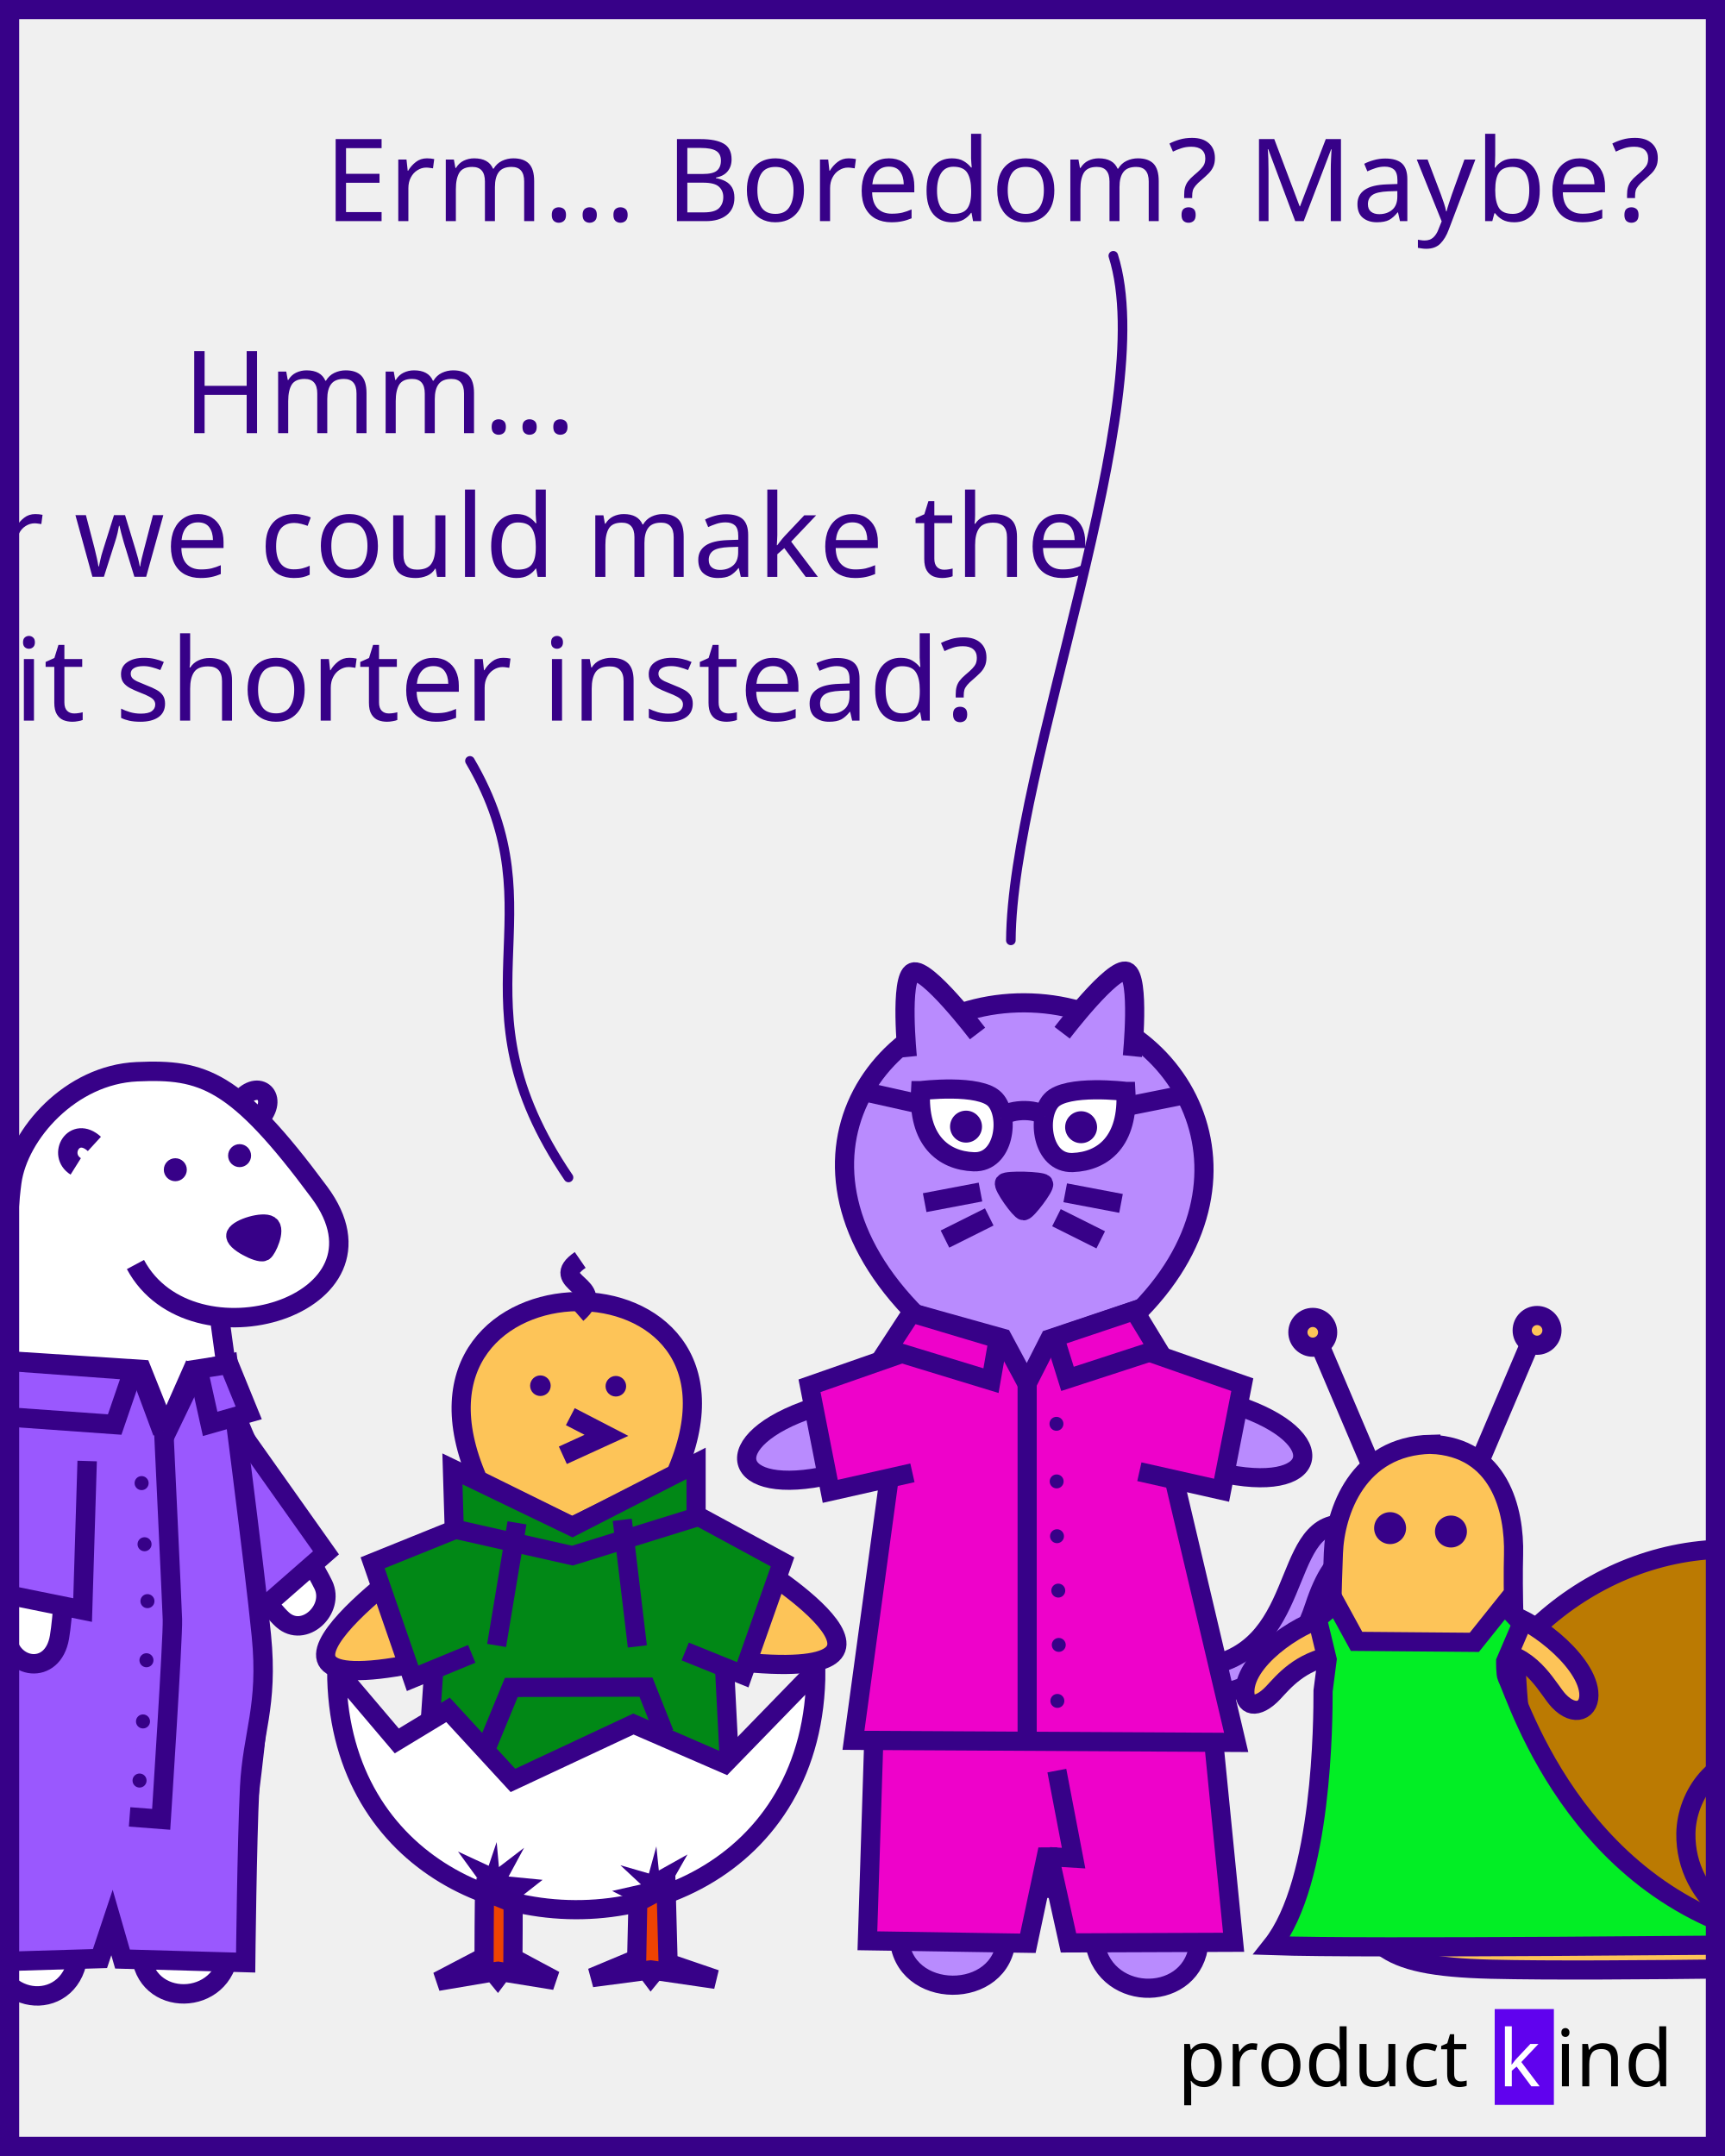
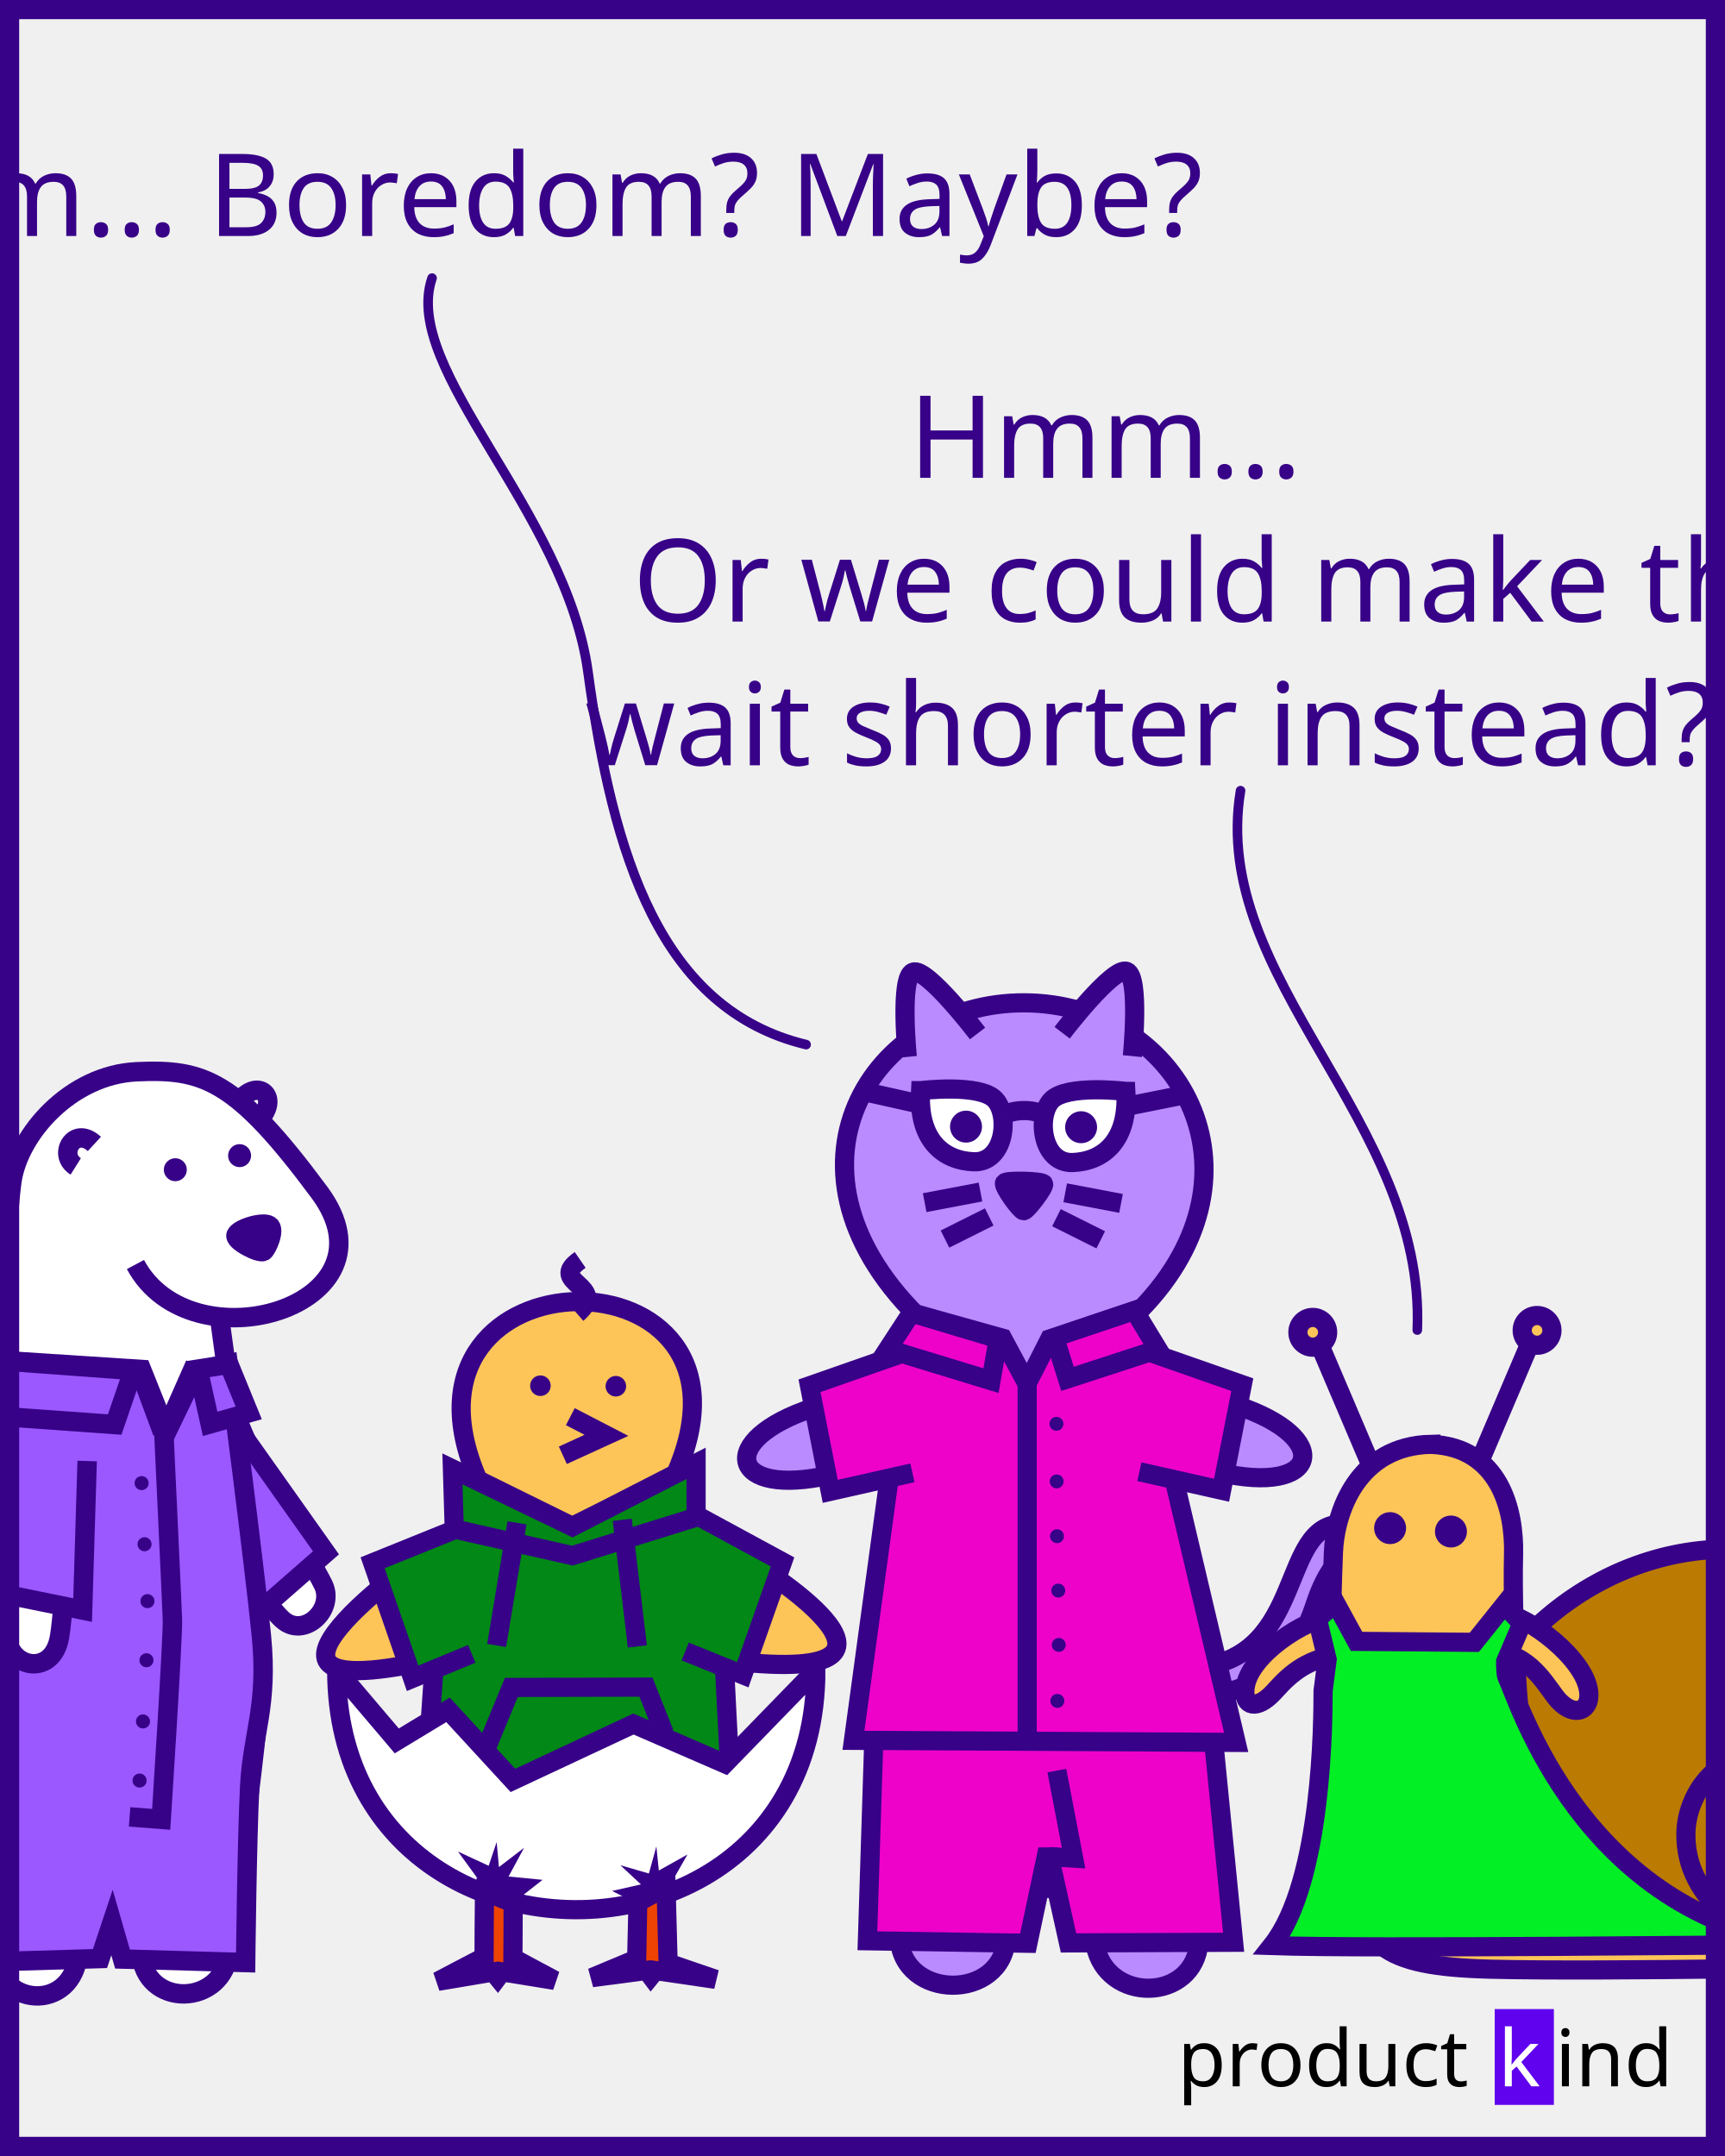
<svg xmlns="http://www.w3.org/2000/svg" width="1080" height="1350" viewBox="0 0 285.75 357.188" version="1.1" id="svg1">
  <defs id="defs1">
    <rect x="337.606" y="293.087" width="868.13" height="871.84" id="rect26" />
    <rect x="358.011" y="335.751" width="877.405" height="734.572" id="rect25" />
    <rect x="418.448" y="244.753" width="748.074" height="801.367" id="rect16" />
    <clipPath clipPathUnits="userSpaceOnUse" id="clipPath32">
      <rect style="fill:none;fill-opacity:1;fill-rule:nonzero;stroke:#370188;stroke-width:3.175;stroke-dasharray:none;stroke-opacity:1" id="rect33" width="282.575" height="354.012" x="1.587" y="15.875" />
    </clipPath>
    <clipPath clipPathUnits="userSpaceOnUse" id="clipPath33">
      <rect style="fill:none;fill-opacity:1;fill-rule:nonzero;stroke:#370188;stroke-width:3.175;stroke-dasharray:none;stroke-opacity:1" id="rect34" width="282.575" height="354.012" x="1.587" y="15.875" transform="scale(-1,1)" />
    </clipPath>
    <clipPath clipPathUnits="userSpaceOnUse" id="clipPath34">
      <rect style="fill:none;fill-opacity:1;fill-rule:nonzero;stroke:#370188;stroke-width:3.175;stroke-dasharray:none;stroke-opacity:1" id="rect35" width="282.575" height="354.012" x="1.587" y="15.875" />
    </clipPath>
    <clipPath clipPathUnits="userSpaceOnUse" id="clipPath35">
      <rect style="fill:none;fill-opacity:1;fill-rule:nonzero;stroke:#370188;stroke-width:3.175;stroke-dasharray:none;stroke-opacity:1" id="rect36" width="282.575" height="354.012" x="1.587" y="15.875" />
    </clipPath>
    <clipPath clipPathUnits="userSpaceOnUse" id="clipPath1">
      <rect style="fill:none;fill-opacity:1;fill-rule:nonzero;stroke:#370188;stroke-width:0.695;stroke-dasharray:none;stroke-opacity:1" id="rect2" width="61.881" height="77.525" x="-167.024" y="-16.952" transform="scale(-1,1)" />
    </clipPath>
    <clipPath clipPathUnits="userSpaceOnUse" id="clipPath2">
      <rect style="fill:none;fill-opacity:1;fill-rule:nonzero;stroke:#370188;stroke-width:3.175;stroke-dasharray:none;stroke-opacity:1" id="rect3" width="282.575" height="354.012" x="1.587" y="1.587" />
    </clipPath>
    <clipPath clipPathUnits="userSpaceOnUse" id="clipPath3">
      <rect style="fill:none;fill-opacity:1;fill-rule:nonzero;stroke:#370188;stroke-width:3.175;stroke-dasharray:none;stroke-opacity:1" id="rect4" width="282.575" height="354.012" x="-61.913" y="1.587" />
    </clipPath>
    <clipPath clipPathUnits="userSpaceOnUse" id="clipPath6">
      <rect style="fill:none;fill-opacity:1;fill-rule:nonzero;stroke:#370188;stroke-width:3.175;stroke-dasharray:none;stroke-opacity:1" id="rect6" width="282.575" height="354.012" x="-166.959" y="-51.588" transform="rotate(-22.343)" />
    </clipPath>
    <clipPath clipPathUnits="userSpaceOnUse" id="clipPath5">
      <rect style="fill:none;fill-opacity:1;fill-rule:nonzero;stroke:#370188;stroke-width:3.175;stroke-dasharray:none;stroke-opacity:1" id="rect5" width="282.575" height="354.012" x="1.587" y="1.587" />
    </clipPath>
    <clipPath clipPathUnits="userSpaceOnUse" id="clipPath10">
      <rect style="fill:none;fill-opacity:1;fill-rule:nonzero;stroke:#370188;stroke-width:3.175;stroke-dasharray:none;stroke-opacity:1" id="rect10" width="282.575" height="354.012" x="123.641" y="-18.538" />
    </clipPath>
    <clipPath clipPathUnits="userSpaceOnUse" id="clipPath6-6">
      <rect style="fill:none;fill-opacity:1;fill-rule:nonzero;stroke:#370188;stroke-width:3.175;stroke-dasharray:none;stroke-opacity:1" id="rect6-2" width="282.575" height="354.012" x="-166.959" y="-51.588" transform="rotate(-22.343)" />
    </clipPath>
    <clipPath clipPathUnits="userSpaceOnUse" id="clipPath11">
      <rect style="fill:none;fill-opacity:1;fill-rule:nonzero;stroke:#370188;stroke-width:3.175;stroke-dasharray:none;stroke-opacity:1" id="rect11" width="282.575" height="354.012" x="-113.731" y="22.555" />
    </clipPath>
  </defs>
  <g id="layer1">
    <text xml:space="preserve" transform="scale(0.2645833)" id="text16" style="font-style:normal;font-variant:normal;font-weight:bold;font-stretch:normal;font-size:60px;font-family:'Josefin Slab';-inkscape-font-specification:'Josefin Slab Bold';text-align:start;letter-spacing:0px;word-spacing:0px;writing-mode:lr-tb;direction:ltr;white-space:pre;shape-inside:url(#rect16);display:inline;fill:#000000;fill-opacity:0;stroke:#370188;stroke-width:12;stroke-opacity:1" />
    <text xml:space="preserve" transform="scale(0.2645833)" id="text25" style="font-style:normal;font-variant:normal;font-weight:bold;font-stretch:normal;font-size:60px;font-family:'Josefin Slab';-inkscape-font-specification:'Josefin Slab Bold';text-align:start;letter-spacing:0px;word-spacing:0px;writing-mode:lr-tb;direction:ltr;white-space:pre;shape-inside:url(#rect25);display:inline;fill:#000000;fill-opacity:0;stroke:#370188;stroke-width:12;stroke-opacity:1" />
    <text xml:space="preserve" transform="scale(0.2645833)" id="text26" style="font-style:normal;font-variant:normal;font-weight:bold;font-stretch:normal;font-size:60px;font-family:'Josefin Slab';-inkscape-font-specification:'Josefin Slab Bold';text-align:start;letter-spacing:0px;word-spacing:0px;writing-mode:lr-tb;direction:ltr;white-space:pre;shape-inside:url(#rect26);display:inline;fill:#000000;fill-opacity:0;stroke:#370188;stroke-width:12;stroke-opacity:1" />
    <rect width="9.802" height="15.875" rx="0" ry="0" fill="#6002ee" stroke-width="0" id="rect1-3-4-39-4-2-0-5-6" x="247.601" y="332.846" />
    <text font-family="Montserrat" font-size="618.11px" font-weight="200" stroke-width="0" fill="#33333" id="text3-0-3-0-0-5-3-3-2" x="248.337" y="345.427" style="font-style:normal;font-variant:normal;font-weight:300;font-stretch:normal;font-size:13.077px;font-family:Montserrat;-inkscape-font-specification:'Montserrat Light'" transform="scale(0.9993897,1.000611)">
      <tspan y="345.427" font-weight="200" stroke-width="0" id="tspan1-4-8-6-2-1-2-5-9" style="font-style:normal;font-variant:normal;font-weight:300;font-stretch:normal;font-size:13.077px;font-family:Montserrat;-inkscape-font-specification:'Montserrat Light'">
        <tspan style="font-style:normal;font-variant:normal;font-weight:300;font-stretch:normal;font-size:13.077px;font-family:Montserrat;-inkscape-font-specification:'Montserrat Light';fill:#ffffff;fill-opacity:1;stroke-width:0" id="tspan3-6-3-13-5-2-1-6-6">k</tspan>
      </tspan>
    </text>
    <text dx="0" dy="0" font-family="Montserrat" font-size="465.256px" font-weight="200" stroke-width="0" fill="#33333" id="text3-0-3-6-8-4-0-8-9" x="195.177" y="345.427" style="font-style:normal;font-variant:normal;font-weight:300;font-stretch:normal;font-size:13.077px;font-family:Montserrat;-inkscape-font-specification:'Montserrat Light'" transform="scale(0.9993897,1.000611)">
      <tspan y="345.427" font-weight="200" stroke-width="0" id="tspan1-4-8-3-9-0-0-6-9" style="font-style:normal;font-variant:normal;font-weight:300;font-stretch:normal;font-size:13.077px;font-family:Montserrat;-inkscape-font-specification:'Montserrat Light'">product</tspan>
    </text>
    <text font-family="Montserrat" font-size="465.256px" font-weight="200" stroke-width="0" fill="#33333" id="text3-0-3-6-4-3-4-3-7-8" x="257.784" y="345.427" style="font-style:normal;font-variant:normal;font-weight:300;font-stretch:normal;font-size:13.077px;font-family:Montserrat;-inkscape-font-specification:'Montserrat Light'" transform="scale(0.9993897,1.000611)">
      <tspan y="345.427" font-weight="200" stroke-width="0" id="tspan1-4-8-3-6-9-9-9-7-0" style="font-style:normal;font-variant:normal;font-weight:300;font-stretch:normal;font-size:13.077px;font-family:Montserrat;-inkscape-font-specification:'Montserrat Light'">ind</tspan>
    </text>
-     <path style="fill:none;fill-opacity:1;stroke:#370188;stroke-width:1.587;stroke-linecap:round;stroke-dasharray:none;stroke-opacity:1" d="m 167.45,155.792 c 0.198,-29.044 24.786,-88.72 16.972,-113.417" id="path13-1-4" />
-     <path style="fill:none;fill-opacity:1;stroke:#370188;stroke-width:1.587;stroke-linecap:round;stroke-dasharray:none;stroke-opacity:1" d="M 94.175,195.072 C 74.023,165.411 93.061,151.986 77.847,126.056" id="path13-1-4-5" />
+     <path style="fill:none;fill-opacity:1;stroke:#370188;stroke-width:1.587;stroke-linecap:round;stroke-dasharray:none;stroke-opacity:1" d="M 133.533,173.059 C 109.378,167.237 101.544,141.851 97.411,111.387 93.776,84.596 66.374,61.244 71.57,46.074" id="path13-1-4" />
+     <path style="fill:none;fill-opacity:1;stroke:#370188;stroke-width:1.587;stroke-linecap:round;stroke-dasharray:none;stroke-opacity:1" d="m 234.778,220.356 c 1.415,-34.758 -34.483,-58.087 -29.279,-89.367" id="path13-1-4-5" />
    <g id="g4" transform="translate(-199.6418,-16.67423)">
      <path style="fill:#b98bfe;fill-opacity:1;fill-rule:nonzero;stroke:#370188;stroke-width:3.175;stroke-dasharray:none;stroke-opacity:1" d="m 395.561,297.922 c 14.385,-0.257 19.432,-7.842 21.834,-15.155 3.224,-9.818 7.986,-11.955 12.587,-3.082 3.596,6.936 7.963,2.055 5.137,-2.055 -2.826,-4.11 -6.396,-10.617 -14.899,-8.22 -8.749,2.466 -4.881,24.146 -25.43,23.632" id="path68" />
      <path style="fill:#b98bfe;fill-opacity:1;fill-rule:nonzero;stroke:#370188;stroke-width:3.175;stroke-dasharray:none;stroke-opacity:1" d="m 404.455,249.498 c 16.196,5.324 13.876,14.982 -2.924,11.097" id="path61-9" />
      <path style="fill:#b98bfe;fill-opacity:1;fill-rule:nonzero;stroke:#370188;stroke-width:3.175;stroke-dasharray:none;stroke-opacity:1" d="m 334.314,249.917 c -16.196,5.324 -13.876,14.982 2.924,11.097" id="path61" />
      <path style="fill:#b98bfe;fill-opacity:1;fill-rule:nonzero;stroke:#370188;stroke-width:3.175;stroke-dasharray:none;stroke-opacity:1" d="m 351.664,234.763 c -25.533,-25.401 -6.656,-52.884 18.841,-51.926 25.116,0.944 40.37,29.177 17.009,51.856 3.854,24.969 10.08,70.524 10.631,104.674 -1.631,9.343 -16.161,8.978 -17.238,-1.437 -1.077,-10.415 -14.013,-11.941 -14.579,-0.167 -0.503,10.462 -17.311,10.416 -17.742,-0.192 -2.537,-17.451 1.063,-77.489 3.078,-102.808 z" id="path49" />
      <path style="fill:#370188;fill-opacity:1;fill-rule:nonzero;stroke:#370188;stroke-width:3.175;stroke-dasharray:none;stroke-opacity:1" d="m 369.203,217.264 c 0.532,0.011 3.573,-4.013 3.315,-4.463 -0.258,-0.45 -6.117,-0.632 -6.466,-0.151 -0.349,0.481 2.618,4.604 3.151,4.614 z" id="path51" />
      <path style="fill:#6002ee;fill-opacity:1;fill-rule:nonzero;stroke:#370188;stroke-width:3.175;stroke-dasharray:none;stroke-opacity:1" d="m 376.097,214.286 9.244,1.757" id="path52" />
      <path style="fill:#6002ee;fill-opacity:1;fill-rule:nonzero;stroke:#370188;stroke-width:3.175;stroke-dasharray:none;stroke-opacity:1" d="m 374.645,218.412 7.334,3.667" id="path53" />
      <path style="fill:#6002ee;fill-opacity:1;fill-rule:nonzero;stroke:#370188;stroke-width:3.175;stroke-dasharray:none;stroke-opacity:1" d="m 362.06,214.161 -9.244,1.757" id="path52-5" />
      <path style="fill:#6002ee;fill-opacity:1;fill-rule:nonzero;stroke:#370188;stroke-width:3.175;stroke-dasharray:none;stroke-opacity:1" d="m 363.512,218.287 -7.334,3.667" id="path53-5" />
      <path style="fill:#ee02ca;fill-opacity:1;fill-rule:nonzero;stroke:#370188;stroke-width:3.175;stroke-dasharray:none;stroke-opacity:1" d="m 343.329,338.206 26.583,0.413 3.298,-15.551 3.431,15.491 27.35,-0.103 -5.707,-57.548 -53.144,0.294 z" id="path55" />
      <path style="fill:#ee02ca;fill-opacity:1;fill-rule:nonzero;stroke:#370188;stroke-width:3.175;stroke-dasharray:none;stroke-opacity:1" d="m 387.545,233.819 16.873,71.524 -63.399,-0.345 9.643,-70.834 15.052,4.211 4.05,7.538 3.713,-7.313 z" id="path56" />
      <path style="fill:#ee02ca;fill-opacity:1;fill-rule:nonzero;stroke:#370188;stroke-width:3.175;stroke-dasharray:none;stroke-opacity:1" d="m 351.278,240.126 -17.539,6.133 3.434,17.488 13.615,-3.066" id="path57" />
      <path style="fill:#ee02ca;fill-opacity:1;fill-rule:nonzero;stroke:#370188;stroke-width:3.175;stroke-dasharray:none;stroke-opacity:1" d="m 387.892,239.943 17.539,6.133 -3.434,17.488 -13.615,-3.066" id="path57-4" />
      <path style="fill:#ee02ca;fill-opacity:1;fill-rule:nonzero;stroke:#370188;stroke-width:3.175;stroke-dasharray:none;stroke-opacity:1" d="m 350.622,234.188 -3.915,6.002 17.094,5.22 1.211,-6.917 z" id="path58" />
      <path style="fill:#ee02ca;fill-opacity:1;fill-rule:nonzero;stroke:#370188;stroke-width:3.175;stroke-dasharray:none;stroke-opacity:1" d="m 374.332,238.233 13.218,-4.437 3.915,6.437 -14.987,4.879 z" id="path59" />
      <path style="fill:#ffffff;fill-opacity:1;fill-rule:nonzero;stroke:#370188;stroke-width:3.175;stroke-dasharray:none;stroke-opacity:1" d="m 369.793,244.431 3e-5,59.833" id="path60" />
      <circle style="fill:#370188;fill-opacity:1;stroke:#370188;stroke-width:0.798;stroke-opacity:1" id="path3-3-6-6-7" r="0.756" cy="289.189" cx="375.029" />
      <circle style="fill:#370188;fill-opacity:1;stroke:#370188;stroke-width:0.798;stroke-opacity:1" id="path3-3-6-60-5" r="0.756" cy="298.466" cx="374.798" />
      <circle style="fill:#370188;fill-opacity:1;stroke:#370188;stroke-width:0.798;stroke-opacity:1" id="path3-3-6-6-7-0" r="0.756" cy="271.18" cx="374.737" />
      <circle style="fill:#370188;fill-opacity:1;stroke:#370188;stroke-width:0.798;stroke-opacity:1" id="path3-3-6-60-5-3" r="0.756" cy="280.192" cx="374.949" />
      <circle style="fill:#370188;fill-opacity:1;stroke:#370188;stroke-width:0.798;stroke-opacity:1" id="path3-3-6-6-7-0-0" r="0.756" cy="252.56" cx="374.645" />
      <circle style="fill:#370188;fill-opacity:1;stroke:#370188;stroke-width:0.798;stroke-opacity:1" id="path3-3-6-60-5-3-6" r="0.756" cy="262.102" cx="374.68" />
      <path style="fill:#ffffff;fill-opacity:1;fill-rule:nonzero;stroke:#370188;stroke-width:3.175;stroke-dasharray:none;stroke-opacity:1" d="m 352.137,197.364 c 0,0 9.835,-1.206 12.34,1.485 2.505,2.691 1.577,10.485 -3.526,10.299 -5.103,-0.186 -9.279,-3.619 -8.815,-11.784 z" id="path62" />
      <path style="fill:#ffffff;fill-opacity:1;fill-rule:nonzero;stroke:#370188;stroke-width:3.175;stroke-dasharray:none;stroke-opacity:1" d="m 386.143,197.489 c 0,0 -9.835,-1.206 -12.34,1.485 -2.505,2.691 -1.577,10.485 3.526,10.299 5.103,-0.186 9.279,-3.619 8.815,-11.784 z" id="path62-2" />
      <circle style="fill:#370188;fill-opacity:1;stroke:none;stroke-width:12.621;stroke-dasharray:none;stroke-opacity:1" id="path9-5-7" cx="359.666" cy="203.325" r="2.646" />
      <circle style="fill:#370188;fill-opacity:1;stroke:none;stroke-width:12.621;stroke-dasharray:none;stroke-opacity:1" id="path9-5-7-6" cx="378.729" cy="203.422" r="2.646" />
      <path style="fill:#ffffff;fill-opacity:1;fill-rule:nonzero;stroke:#370188;stroke-width:3.175;stroke-dasharray:none;stroke-opacity:1" d="m 351.939,199.575 -8.095,-1.81" id="path63" />
      <path style="fill:#ffffff;fill-opacity:1;fill-rule:nonzero;stroke:#370188;stroke-width:3.175;stroke-dasharray:none;stroke-opacity:1" d="m 386.32,199.956 8.571,-1.714" id="path64" />
      <path style="fill:#ffffff;fill-opacity:1;fill-rule:nonzero;stroke:#370188;stroke-width:3.175;stroke-dasharray:none;stroke-opacity:1" d="m 365.463,201.956 c 0.857,-1.524 5.809,-1.81 7.333,-0.286" id="path65" />
      <path style="fill:#b98bfe;fill-opacity:1;fill-rule:nonzero;stroke:#370188;stroke-width:3.175;stroke-dasharray:none;stroke-opacity:1" d="m 387.223,191.647 c 0,0 1.313,-13.114 -0.936,-14.041 -2.249,-0.927 -10.698,10.163 -10.698,10.163" id="path66-0" />
      <path style="fill:#b98bfe;fill-opacity:1;fill-rule:nonzero;stroke:#370188;stroke-width:3.175;stroke-dasharray:none;stroke-opacity:1" d="m 349.939,191.773 c 0,0 -1.313,-13.114 0.936,-14.041 2.249,-0.927 10.698,10.163 10.698,10.163" id="path66-0-3" />
      <path style="fill:none;fill-opacity:1;fill-rule:nonzero;stroke:#370188;stroke-width:3.175;stroke-dasharray:none;stroke-opacity:1" d="m 373.482,324.267 4.004,0.246 -2.775,-14.501" id="path78" />
    </g>
    <g id="g1" transform="translate(-5.956323,-1.100151)">
      <path style="fill:#018816;fill-opacity:1;stroke:#370188;stroke-width:3.175;stroke-dasharray:none;stroke-opacity:1" d="m 78.391,269.344 -2.448,35.659 51.519,1.384 -2.022,-39.597 z" id="path25-4" />
      <path style="fill:#ffffff;fill-opacity:1;stroke:#370188;stroke-width:3.175;stroke-dasharray:none;stroke-opacity:1" d="m 61.73,277.792 c 0,15.833 7.109,26.928 17.072,33.287 2.37,1.513 4.903,2.758 7.539,3.734 23.317,8.637 54.788,-3.704 54.764,-37.021 l -15.068,15.507 -15.151,-6.576 -19.958,9.342 -10.755,-11.691 -8.49,5.144 z" id="path1-8" />
      <path style="fill:#370189;fill-opacity:1;stroke:#370188;stroke-width:0;stroke-dasharray:none;stroke-opacity:1" d="m 85.658,313.128 -3.827,-5.273 5.071,2.354 1.326,-3.928 0.377,4.142 4.17,-3.199 -2.573,4.765 5.632,0.546 -3.693,2.899 z" id="path3-2" />
      <path style="fill:#370189;fill-opacity:1;stroke:#370188;stroke-width:0;stroke-dasharray:none;stroke-opacity:1" d="m 116.803,313.664 3.035,-5.328 -4.746,2.656 -0.408,-3.999 -1.236,4.492 -4.725,-1.367 3.409,3.175 -4.782,1.083 4.503,2.282 z" id="path3-1-5" />
      <path style="fill:#ee4302;fill-opacity:1;stroke:#370188;stroke-width:3.175;stroke-dasharray:none;stroke-opacity:1" d="m 86.252,314.458 c -0.091,0.828 -0.111,10.879 -0.111,10.879 l -7.658,4.014 9.17,-1.551 0.743,0.909 0.7,-0.933 8.752,1.416 -6.926,-3.711 c 0,0 0.07,-8.983 0.013,-9.104 z" id="path7-8" />
      <path style="fill:#ee4302;fill-opacity:1;stroke:#370188;stroke-width:3.175;stroke-dasharray:none;stroke-opacity:1" d="m 116.291,313.72 0.34,12.607 7.871,2.691 -9.979,-1.453 -0.743,0.909 -0.7,-0.933 -9.076,1.201 7.418,-3.103 c 0,0 0.166,-9.203 0.18,-9.394 z" id="path7-4-0" />
      <path style="fill:none;fill-opacity:1;stroke:#370188;stroke-width:3.175;stroke-dasharray:none;stroke-opacity:1" d="m 86.75,290.141 3.906,-9.479 22.305,-0.053 3.055,7.69" id="path19-60" />
      <path style="fill:#fdc458;fill-opacity:1;stroke:#370188;stroke-width:3.175;stroke-dasharray:none;stroke-opacity:1" d="m 75.106,259.398 c 0,0 -38.473,27.211 6.956,15.588 z" id="path17-0" />
      <path style="fill:#fdc458;fill-opacity:1;stroke:#370188;stroke-width:3.175;stroke-dasharray:none;stroke-opacity:1" d="m 131.359,260.437 c 0,0 34.302,21.191 -7.535,15.423 z" id="path16-7" />
      <path style="fill:#fdc458;fill-opacity:1;stroke:#370188;stroke-width:3.175;stroke-dasharray:none;stroke-opacity:1" d="M 117.737,245.637 C 135.163,206.695 68.106,207.292 85.146,246.28 l 15.593,7.697 z" id="path23-5" />
      <path style="fill:#018816;fill-opacity:1;stroke:#370188;stroke-width:3.175;stroke-dasharray:none;stroke-opacity:1" d="m 84.105,275.099 -9.8,4.047 -6.621,-19.137 13.523,-5.465 -0.306,-10.091 19.876,9.579 20.487,-10.496 v 8.562 l 14.322,7.772 -6.591,18.691 -9.531,-3.858" id="path12-0" />
      <circle style="fill:#370188;fill-opacity:1;stroke:none;stroke-width:8.135;stroke-dasharray:none;stroke-opacity:1" id="path9-8" cx="95.476" cy="230.674" r="1.705" />
      <circle style="fill:#370188;fill-opacity:1;stroke:none;stroke-width:8.135;stroke-dasharray:none;stroke-opacity:1" id="path9-4" cx="107.973" cy="230.759" r="1.705" />
      <path style="fill:none;fill-opacity:1;stroke:#370188;stroke-width:3.175;stroke-dasharray:none;stroke-opacity:1" d="m 80.901,254.343 19.875,4.482 20.996,-6.521" id="path22-1" />
      <path style="fill:none;fill-opacity:1;stroke:#370188;stroke-width:3.175;stroke-dasharray:none;stroke-opacity:1" d="m 91.594,253.396 -3.373,20.307" id="path10-79" />
      <path style="fill:none;fill-opacity:1;stroke:#370188;stroke-width:3.175;stroke-dasharray:none;stroke-opacity:1" d="m 109.034,252.89 2.501,20.977" id="path11-71" />
      <path style="fill:none;fill-opacity:1;stroke:#370188;stroke-width:3.175;stroke-dasharray:none;stroke-opacity:1" d="m 100.431,235.801 5.983,3.095 -7.221,3.301" id="path24-70" />
      <path style="fill:none;fill-opacity:1;stroke:#370188;stroke-width:3.175;stroke-dasharray:none;stroke-opacity:1" d="m 101.545,218.733 c 5.406,-4.709 -5.057,-5.058 0.523,-8.894" id="path26-0" />
    </g>
-     <text xml:space="preserve" style="font-style:normal;font-variant:normal;font-weight:normal;font-stretch:normal;font-size:19.05px;font-family:'Nanum Pen';-inkscape-font-specification:'Nanum Pen';text-align:center;letter-spacing:0px;word-spacing:0px;writing-mode:lr-tb;direction:ltr;text-anchor:middle;white-space:pre;inline-size:274.682;display:inline;fill:#370188;fill-opacity:1;stroke:none;stroke-width:1.587;stroke-linecap:round;stroke-dasharray:none;stroke-opacity:1" x="15.04" y="156.497" id="text17-7" transform="translate(161.7814,-119.8584)">
-       <tspan x="15.04" y="156.497" id="tspan5">Erm... Boredom? Maybe?</tspan>
+     <text xml:space="preserve" style="font-style:normal;font-variant:normal;font-weight:normal;font-stretch:normal;font-size:19.05px;font-family:'Nanum Pen';-inkscape-font-specification:'Nanum Pen';text-align:center;letter-spacing:0px;word-spacing:0px;writing-mode:lr-tb;direction:ltr;text-anchor:middle;white-space:pre;inline-size:274.682;display:inline;fill:#370188;fill-opacity:1;stroke:none;stroke-width:1.587;stroke-linecap:round;stroke-dasharray:none;stroke-opacity:1" x="15.04" y="156.497" id="text17-7" transform="translate(85.93017,-117.3917)">
+       <tspan x="15.04" y="156.497" id="tspan1">Erm... Boredom? Maybe?</tspan>
    </text>
    <g id="g10" transform="translate(-122.0533,20.1258)" clip-path="url(#clipPath10)">
      <path style="fill:#bb7a02;fill-opacity:1;stroke:#370188;stroke-width:3.175;stroke-dasharray:none;stroke-opacity:1" d="m 358.673,294.737 31.977,5.888 42.114,-6.064 -13.473,-36.369 -48.216,-2.959 z" id="path31" />
      <path style="fill:#fdc458;fill-opacity:1;stroke:#370188;stroke-width:3.175;stroke-dasharray:none;stroke-opacity:1" d="m 342.915,254.162 c -5.56,0.961 -8.234,4.32 -9.963,6.16 -2.631,2.799 -4.992,2.407 -4.658,-0.729 0.598,-5.609 10.191,-11.531 14.202,-11.907" id="path30" />
      <path style="fill:#fdc458;fill-opacity:1;stroke:#370188;stroke-width:3.175;stroke-dasharray:none;stroke-opacity:1" d="m 359.082,219.152 c -12.131,0.266 -15.892,11.182 -16.15,18.029 -0.36,9.563 -1.391,41.011 1.922,52.842 3.313,11.831 5.206,15.617 24.136,16.091 18.93,0.473 66.256,-0.473 66.256,-0.473 0,0 -50.403,-5.738 -56.082,-15.676 -5.679,-9.938 -6.676,-42.054 -6.388,-52.473 0.207,-7.485 -2.336,-17.866 -13.694,-18.339 z" id="path26" />
      <path style="fill:#bb7a02;fill-opacity:1;fill-rule:evenodd;stroke:#370188;stroke-width:0.695;stroke-dasharray:none;stroke-opacity:1" id="path27" d="m 105.69,39.348 c -0.324,0.232 -0.695,-0.17 -0.775,-0.457 -0.235,-0.84 0.618,-1.513 1.368,-1.594 1.544,-0.166 2.642,1.347 2.664,2.759 0.038,2.434 -2.344,4.074 -4.611,3.979 -3.508,-0.147 -5.803,-3.601 -5.535,-6.911 0.387,-4.765 5.112,-7.824 9.65,-7.327 2.501,0.274 4.829,1.527 6.511,3.387" transform="matrix(-4.566457,0,0,4.566457,898.8264,100.7054)" />
      <circle style="fill:#fdc458;fill-opacity:1;stroke:#370188;stroke-width:3.175;stroke-dasharray:none;stroke-opacity:1" id="path28" cx="339.516" cy="200.6" r="2.465" />
      <path style="fill:#ffffff;fill-opacity:1;stroke:#370188;stroke-width:3.175;stroke-dasharray:none;stroke-opacity:1" d="m 348.883,221.996 -7.888,-18.536" id="path29" />
      <circle style="fill:#fdc458;fill-opacity:1;stroke:#370188;stroke-width:3.175;stroke-dasharray:none;stroke-opacity:1" id="path28-0" cx="-376.673" cy="200.28" r="2.465" transform="scale(-1,1)" />
      <path style="fill:#ffffff;fill-opacity:1;stroke:#370188;stroke-width:3.175;stroke-dasharray:none;stroke-opacity:1" d="m 367.306,221.676 7.888,-18.536" id="path29-6" />
      <circle style="fill:#370188;fill-opacity:1;stroke:none;stroke-width:12.621;stroke-dasharray:none;stroke-opacity:1" id="path9" cx="352.326" cy="233.041" r="2.646" />
      <circle style="fill:#370188;fill-opacity:1;stroke:none;stroke-width:12.621;stroke-dasharray:none;stroke-opacity:1" id="path9-5" cx="362.406" cy="233.605" r="2.646" />
      <path style="fill:#fdc458;fill-opacity:1;stroke:#370188;stroke-width:3.175;stroke-dasharray:none;stroke-opacity:1" d="m 370.612,253.601 c 5.56,0.961 7.92,6.203 9.649,8.042 2.631,2.799 5.305,1.674 4.971,-1.461 -0.598,-5.609 -10.191,-12.681 -14.202,-13.057" id="path30-2" />
      <path style="mix-blend-mode:normal;fill:#02ee25;fill-opacity:1;fill-rule:nonzero;stroke:#370188;stroke-width:3.175;stroke-dasharray:none;stroke-opacity:1" d="m 340.272,248.076 1.625,6.728 -0.674,5.198 c 0,4.765 -0.063,31.611 -8.468,42.202 15.838,0.556 79.834,-0.155 88.336,-0.182 -37.053,-4.988 -47.556,-40.648 -49.386,-44.239 -0.264,-0.517 -0.232,-2.67 -0.232,-2.67 l 2.679,-6.248 -2.908,-3.109 -4.968,6.207 -19.508,-0.162 -3.45,-6.308 z" id="path33" />
    </g>
-     <text xml:space="preserve" style="font-style:normal;font-variant:normal;font-weight:normal;font-stretch:normal;font-size:19.05px;font-family:'Nanum Pen';-inkscape-font-specification:'Nanum Pen';text-align:center;letter-spacing:0px;word-spacing:0px;writing-mode:lr-tb;direction:ltr;text-anchor:middle;white-space:pre;inline-size:176.014;display:inline;fill:#370188;fill-opacity:1;stroke:none;stroke-width:1.587;stroke-linecap:round;stroke-dasharray:none;stroke-opacity:1" x="15.04" y="156.497" id="text17-7-9" transform="translate(67.63059,-84.73489)">
-       <tspan x="15.04" y="156.497" id="tspan6">Hmm...
+     <text xml:space="preserve" style="font-style:normal;font-variant:normal;font-weight:normal;font-stretch:normal;font-size:19.05px;font-family:'Nanum Pen';-inkscape-font-specification:'Nanum Pen';text-align:center;letter-spacing:0px;word-spacing:0px;writing-mode:lr-tb;direction:ltr;text-anchor:middle;white-space:pre;inline-size:176.014;display:inline;fill:#370188;fill-opacity:1;stroke:none;stroke-width:1.587;stroke-linecap:round;stroke-dasharray:none;stroke-opacity:1" x="15.04" y="156.497" id="text17-7-9" transform="translate(187.8826,-77.33477)">
+       <tspan x="15.04" y="156.497" id="tspan2">Hmm...
</tspan>
-       <tspan x="15.04" y="180.309" id="tspan7">Or we could make the<tspan y="180.309" id="tspan8"> </tspan>
+       <tspan x="15.04" y="180.309" id="tspan3">Or we could make the<tspan y="180.309" id="tspan4"> </tspan>
      </tspan>
-       <tspan x="15.04" y="204.122" id="tspan9">wait shorter instead?</tspan>
+       <tspan x="15.04" y="204.122" id="tspan5">wait shorter instead?</tspan>
    </text>
    <g id="g11" transform="translate(115.3186,-20.96701)" clip-path="url(#clipPath11)">
      <path style="fill:#ffffff;fill-opacity:1;stroke:#370188;stroke-width:3.216;stroke-dasharray:none;stroke-opacity:1" d="m -77.209,251.706 c 1.244,8.172 13.497,27.737 15.451,31.823 1.954,4.086 -3.221,8.963 -6.774,5.765 -3.553,-3.198 -15.768,-21.086 -17.367,-27.304" id="path5-1-2-1-7-3" />
      <path style="fill:#ffffff;fill-opacity:1;stroke:#370188;stroke-width:3.216;stroke-dasharray:none;stroke-opacity:1" d="m -119.575,293.943 c -0.817,6.535 -4.51,21.221 -12.14,30.14 -6.131,7.167 -14.563,8.48 -18.808,10.802 -9.775,5.346 -6.769,14.04 1.932,11.825 12.68,-3.228 31.836,-6.967 30.952,-15.807" id="path2-4-2-5-8-3-2" />
      <path style="fill:#9a58fe;fill-opacity:1;stroke:#370188;stroke-width:3.216;stroke-dasharray:none;stroke-opacity:1" d="m -75.762,257.829 14.443,20.397 -11.149,9.755" id="path13-6-7-6-8-9" />
      <path style="fill:#ffffff;fill-opacity:1;stroke:#370188;stroke-width:3.216;stroke-dasharray:none;stroke-opacity:1" d="m -72.057,206.12 c 2.98,-3.662 -0.722,-6.687 -3.802,-2.513" id="path15-0-5-6-6-1-9" />
      <path style="fill:#ffffff;fill-opacity:1;stroke:#370188;stroke-width:3.217;stroke-dasharray:none;stroke-opacity:1" d="m -92.882,230.464 c 9.266,17.312 44.377,6.827 30.479,-11.948 -13.898,-18.775 -19.263,-20.482 -30.235,-19.994 -10.972,0.488 -19.64,10.317 -20.726,18.287 -1.43,10.497 -3.327,59.211 -5.766,73.597 -1.998,11.787 0.794,34.089 2.082,46.633 0.284,2.766 0.495,5.058 0.566,6.657 0.444,10.071 13.414,10.827 14.142,0.732 0.539,-7.48 10.085,-6.212 10.388,0 0.451,9.278 13.784,9.126 14.584,-0.261 0.93,-10.895 6.172,-40.699 5.151,-52.22 -0.972,-10.972 -6.767,-52.949 -6.767,-52.949 v 0" id="path1-2-4-7-1-7-8" />
      <circle style="fill:#370188;fill-opacity:1;stroke:#370188;stroke-width:0.804;stroke-opacity:1" id="path3-29-2-0-0" cx="75.63" cy="212.423" r="1.503" transform="scale(-1,1)" />
      <circle style="fill:#370188;fill-opacity:1;stroke:#370188;stroke-width:0.804;stroke-opacity:1" id="path3-3-5-9-1-8" cx="86.277" cy="214.757" r="1.503" transform="scale(-1,1)" />
      <path style="fill:#370188;fill-opacity:1;stroke:#370188;stroke-width:3.216;stroke-dasharray:none;stroke-opacity:1" d="m -70.689,223.978 c -1.064,-0.69 -5.02,0.465 -5.521,1.553 -0.469,1.017 3.818,3.167 4.543,2.76 0.531,-0.297 2.042,-3.623 0.978,-4.313 z" id="path4-2-3-9-6-9" />
      <path style="fill:#9a58fe;fill-opacity:1;stroke:#370188;stroke-width:3.216;stroke-dasharray:none;stroke-opacity:1" d="m -118.907,318.328 c 0.341,5.329 0.995,27.697 0.995,27.697 l 19.156,-0.58 1.99,-5.971 1.741,6.053 20.399,0.581 c 0,0 0.212,-19.99 0.663,-29.024 0.451,-9.033 3.111,-13.353 1.94,-25.162 -1.171,-11.809 -5.495,-45.014 -5.495,-45.014 l -5.288,1.133 -4.91,10.198 -4.155,-10.387 -23.229,-1.511 c 0,0 -1.737,30.374 -4.163,44.759 -2.426,14.384 -0.334,17.474 -0.13,20.376 0.204,2.903 0.144,1.523 0.485,6.851 z" id="path14-0-7-8-2-7" />
      <path style="fill:#ffffff;fill-opacity:1;stroke:#370188;stroke-width:3.216;stroke-dasharray:none;stroke-opacity:1" d="m -116.178,257.652 c -0.691,10.09 1.553,30.378 1.963,34.403 0.553,5.432 7.643,6.634 8.749,0.138 1.106,-6.496 1.557,-27.264 1.557,-27.264" id="path6-86-3-4-3-0" />
      <path style="fill:#ffffff;fill-opacity:1;stroke:#370188;stroke-width:3.216;stroke-dasharray:none;stroke-opacity:1" d="m -92.575,246.998 4.171,11.247" id="path10-5-4-0-6-1-8" />
      <path style="fill:#9a58fe;fill-opacity:1;stroke:#370188;stroke-width:3.216;stroke-dasharray:none;stroke-opacity:1" d="m -96.322,256.972 3.075,-8.954 -22.081,-1.614 -2.641,9.023 z" id="path7-1-7-2-3-4-8" />
      <path style="fill:#ffffff;fill-opacity:1;stroke:#370188;stroke-width:3.216;stroke-dasharray:none;stroke-opacity:1" d="m -88.094,258.525 5.092,-11.527" id="path9-9-9-5-8-8-6" />
      <path style="fill:#9a58fe;fill-opacity:1;stroke:#370188;stroke-width:3.216;stroke-dasharray:none;stroke-opacity:1" d="m -77.402,246.991 -5.119,0.796 2.014,9.076 6.39,-1.825 z" id="path8-9-5-7-9-9-2" />
      <path style="fill:#9a58fe;fill-opacity:1;stroke:#370188;stroke-width:3.216;stroke-dasharray:none;stroke-opacity:1" d="m -100.881,263.018 -0.753,24.691 -15.035,-3.05 0.695,-27.089" id="path12-2-2-7-8-2-2" />
      <path style="fill:#9a58fe;fill-opacity:1;stroke:#370188;stroke-width:3.216;stroke-dasharray:none;stroke-opacity:1" d="m -88.191,258.056 c 0,0 1.33,28.235 1.432,31.202 0.103,2.967 -1.86,33.12 -1.86,33.12 l -5.231,-0.403" id="path11-7-9-4-2-3-7" />
      <circle style="fill:#370188;fill-opacity:1;stroke:#370188;stroke-width:0.804;stroke-opacity:1" id="path3-3-6-16-4-6-1-3" r="0.761" cy="266.675" cx="91.861" transform="scale(-1,1)" />
      <circle style="fill:#370188;fill-opacity:1;stroke:#370188;stroke-width:0.804;stroke-opacity:1" id="path3-3-6-9-41-1-0-5-1" r="0.761" cy="276.804" cx="91.374" transform="scale(-1,1)" />
      <circle style="fill:#370188;fill-opacity:1;stroke:#370188;stroke-width:0.804;stroke-opacity:1" id="path3-3-6-2-6-2-9-0-1" r="0.761" cy="286.231" cx="90.893" transform="scale(-1,1)" />
      <circle style="fill:#370188;fill-opacity:1;stroke:#370188;stroke-width:0.804;stroke-opacity:1" id="path3-3-6-1-3-7-6-7-1" r="0.761" cy="296.022" cx="91.058" transform="scale(-1,1)" />
      <circle style="fill:#370188;fill-opacity:1;stroke:#370188;stroke-width:0.804;stroke-opacity:1" id="path3-3-6-6-9-8-5-4-7" r="0.761" cy="306.16" cx="91.631" transform="scale(-1,1)" />
      <circle style="fill:#370188;fill-opacity:1;stroke:#370188;stroke-width:0.804;stroke-opacity:1" id="path3-3-6-60-59-6-9-2-8" r="0.761" cy="315.954" cx="92.202" transform="scale(-1,1)" />
      <path style="fill:#ffffff;fill-opacity:1;stroke:#370188;stroke-width:3.216;stroke-dasharray:none;stroke-opacity:1" d="m -99.683,210.484 c -3.373,-3.089 -6.144,1.807 -3.089,3.722" id="path15-1-0-5-7-3" />
    </g>
    <rect style="fill:none;fill-opacity:1;fill-rule:nonzero;stroke:#370188;stroke-width:3.175;stroke-dasharray:none;stroke-opacity:1" id="rect113-4-2" width="282.575" height="354.012" x="1.587" y="1.587" />
  </g>
</svg>
